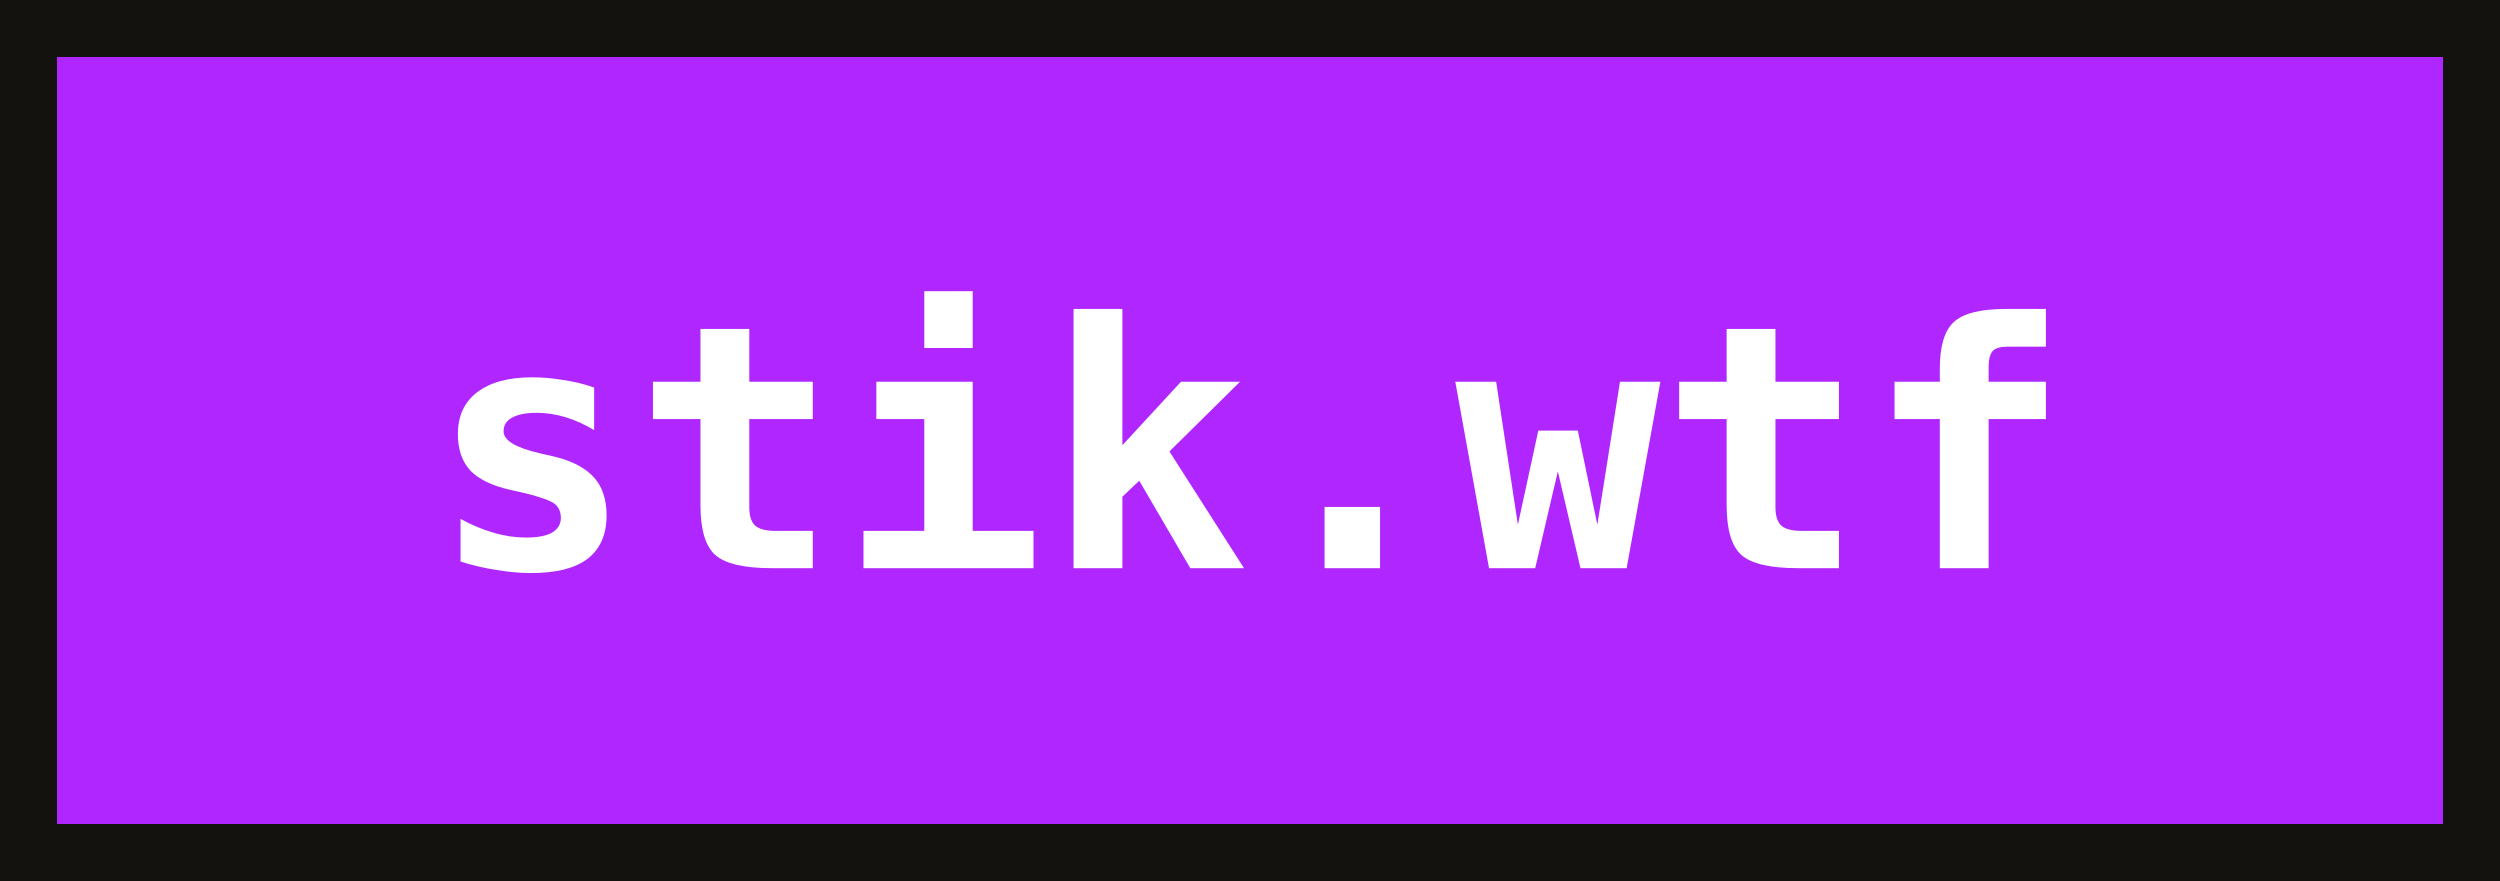
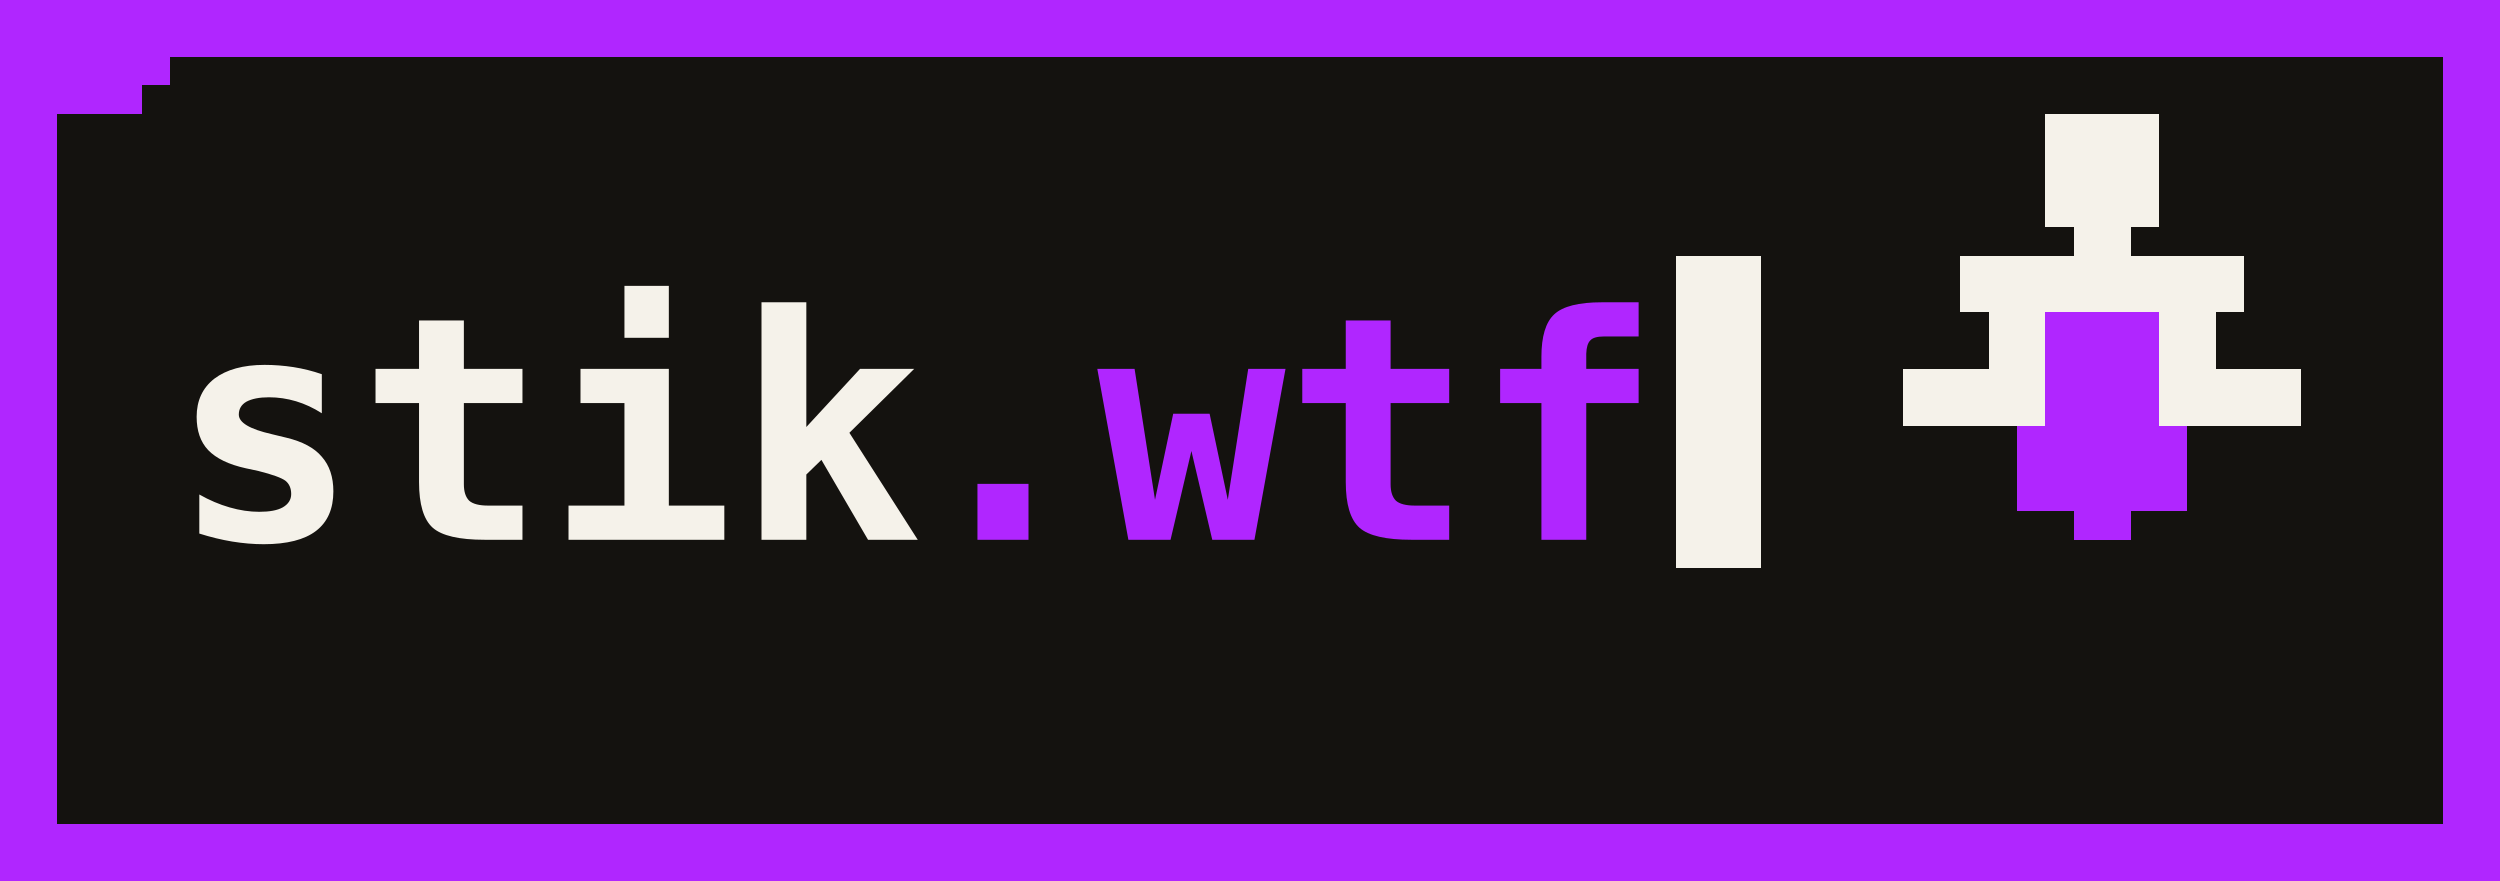
<svg xmlns="http://www.w3.org/2000/svg" width="88" height="31" shape-rendering="crispEdges">
  <rect width="88" height="31" fill="#14120f" />
-   <rect x="2" y="2" width="84" height="27" fill="#B026FF" />
-   <text x="44" y="20" font-family="monospace" font-size="12" font-weight="bold" fill="#ffffff" text-anchor="middle">stik.wtf</text>
+   <rect x="1" y="1" width="86" height="29" fill="none" stroke="#B026FF" stroke-width="2" />
+   <text x="6" y="19" font-family="monospace" font-size="11" font-weight="bold" fill="#f5f2ea">stik</text>
+   <text x="32" y="19" font-family="monospace" font-size="11" font-weight="bold" fill="#B026FF">.wtf</text>
+   <rect x="59" y="9" width="3" height="11" fill="#f5f2ea">
+     <animate attributeName="opacity" values="1;1;0;0" dur="1.1s" calcMode="discrete" repeatCount="indefinite" />
+   </rect>
+   <g transform="translate(66,4)">
+     <g fill="#f5f2ea">
+       <animateTransform attributeName="transform" type="translate" values="0 0;0 1" calcMode="discrete" dur="0.7s" repeatCount="indefinite" />
+       <rect x="6" y="0" width="4" height="4" />
+       <rect x="7" y="4" width="2" height="3" />
+       <rect x="3" y="5" width="10" height="2" />
+       <rect x="4" y="7" width="2" height="2" />
+       <rect x="10" y="7" width="2" height="2" />
+     </g>
+     <g fill="#f5f2ea">
+       <rect x="1" y="9" width="5" height="2" />
+       <rect x="10" y="9" width="5" height="2" />
+     </g>
+     <g fill="#B026FF">
+       <rect x="6" y="7" width="4" height="2" />
+       <rect x="6" y="9" width="4" height="2" />
+       <rect x="5" y="11" width="6" height="3" />
+       <rect x="7" y="14" width="2" height="1" />
+     </g>
+   </g>
+   <g fill="#B026FF">
+     <animateTransform attributeName="transform" type="translate" values="-8 23;4 23;16 23;28 23;40 23;52 23;64 23;76 23;88 23" calcMode="discrete" dur="7s" repeatCount="indefinite" />
+     <rect x="0" y="1" width="1" height="2" />
+     <rect x="1" y="1" width="5" height="2" />
+     <rect x="2" y="0" width="3" height="1" />
+     <rect x="2" y="3" width="3" height="1" />
+   </g>
</svg>
